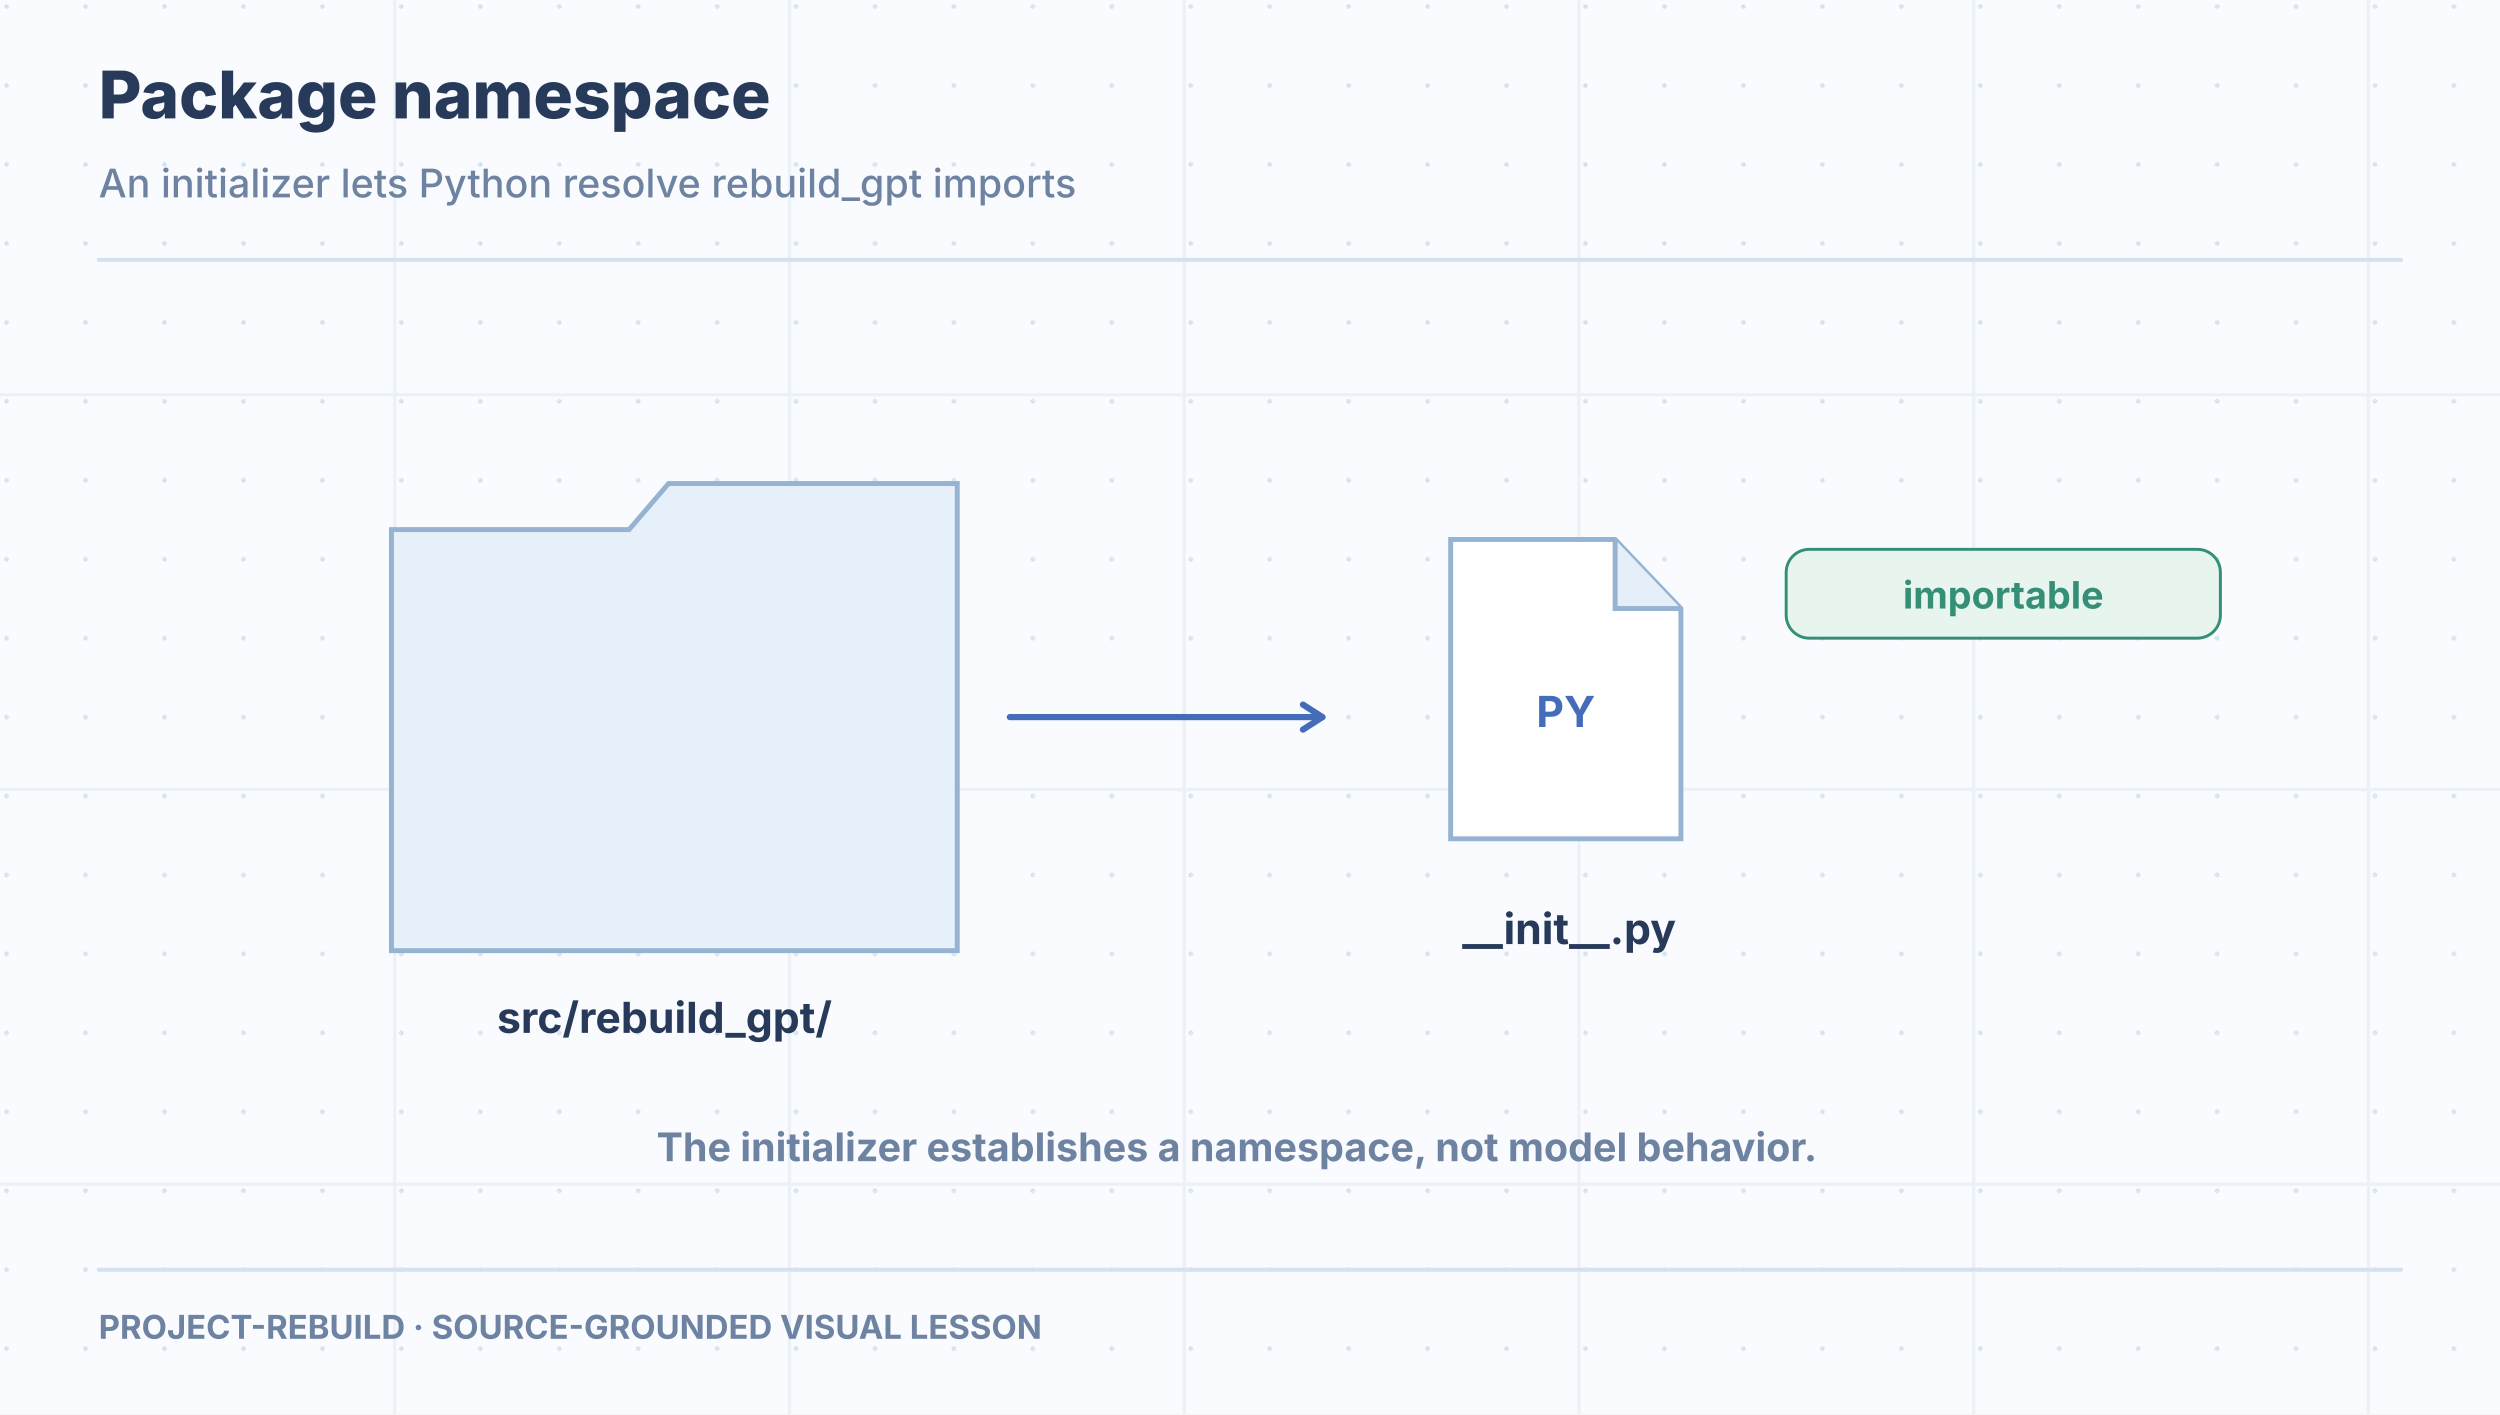
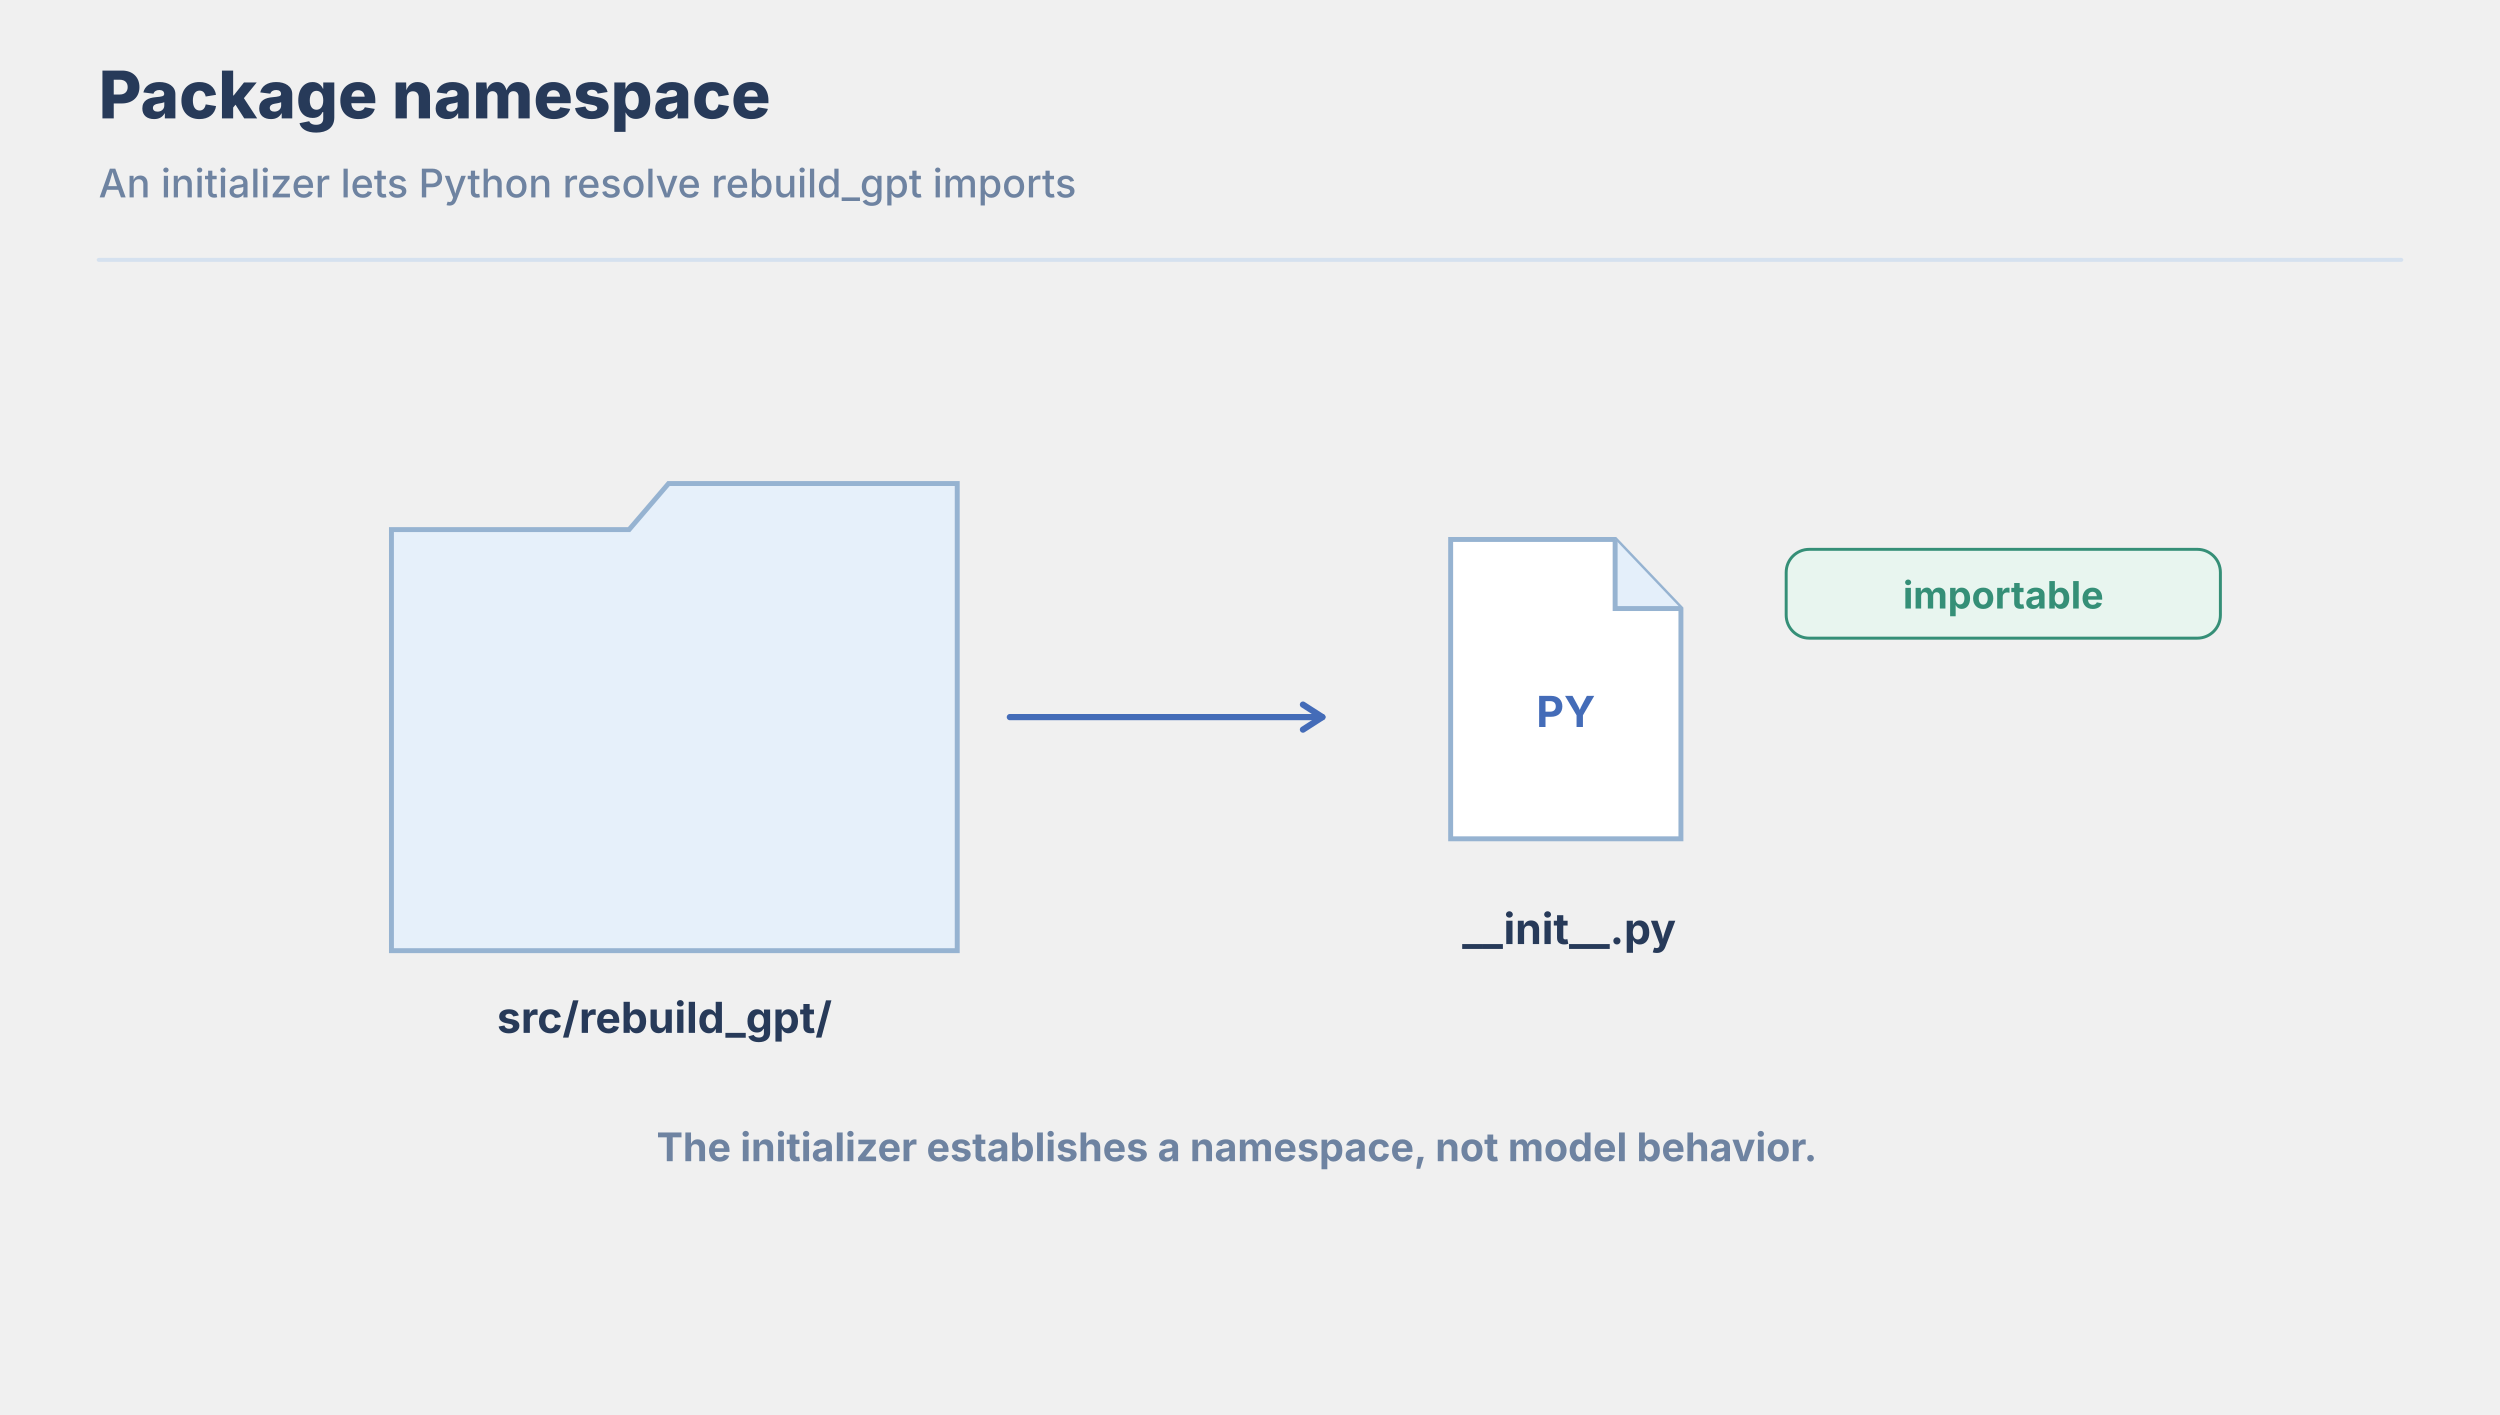
<svg xmlns="http://www.w3.org/2000/svg" width="760" height="430" viewBox="0 0 760 430" preserveAspectRatio="xMidYMid meet" role="img" aria-labelledby="rebuild-2-4-module-title rebuild-2-4-module-desc" data-tl-diagram-id="rebuild-2-4-module" data-design-version="1">
-   <defs>
-     <pattern id="dots" width="24" height="24" patternUnits="userSpaceOnUse">
-       <circle cx="2" cy="2" r=".7" fill="#D1E0EF" />
-     </pattern>
-   </defs>
-   <rect width="760" height="430" fill="#F9FBFE" />
-   <rect width="760" height="430" fill="url(#dots)" />
-   <path d="M0 120H760M0 240H760M0 360H760M120 0V430M240 0V430M360 0V430M480 0V430M600 0V430M720 0V430" stroke="#EBF1F8" stroke-width="1" />
  <g font-family="-apple-system,BlinkMacSystemFont,Inter,Arial,sans-serif" data-motif="illustration-main">
    <text x="30" y="36" font-size="20" text-anchor="start" fill="#273A59" font-weight="780">Package namespace</text>
    <text x="30" y="60" font-size="12" text-anchor="start" fill="#6E83A1" font-weight="520">An initializer lets Python resolve rebuild_gpt imports</text>
    <path d="M30 79H730" fill="none" stroke="#D5E1EF" stroke-width="1.2" stroke-linecap="round" stroke-linejoin="round" />
    <path d="M119 161h72.24l12 -14h87.76v142h-172z" fill="#E6F0FA" stroke="#96B3D1" stroke-width="1.5" />
    <text x="202" y="314" font-size="13" text-anchor="middle" fill="#273A59" font-weight="650">src/rebuild_gpt/</text>
    <path d="M307 218L402 218" fill="none" stroke="#446CB8" stroke-width="1.9" stroke-linecap="round" stroke-linejoin="round" />
    <path d="M396.1 221.8L402 218L396.1 214.2" fill="none" stroke="#446CB8" stroke-width="1.9" stroke-linecap="round" stroke-linejoin="round" />
    <path d="M441 164h50l20 21v70h-70z" fill="#fff" stroke="#96B3D1" stroke-width="1.5" />
    <path d="M491 164v21h20" fill="#E4EFFA" stroke="#96B3D1" stroke-width="1.5" />
    <text x="476" y="221" font-size="13" text-anchor="middle" fill="#446CB8" font-weight="750">PY</text>
    <text x="477" y="287" font-size="13" text-anchor="middle" fill="#273A59" font-weight="650">__init__.py</text>
    <rect x="543" y="167" width="132" height="27" rx="7" fill="#E8F5EF" stroke="#358F77" stroke-width="0.9" />
    <text x="609" y="185" font-size="11.5" text-anchor="middle" fill="#358F77" font-weight="720">importable</text>
    <text x="376" y="353" font-size="12" text-anchor="middle" fill="#6E83A1" font-weight="650">The initializer establishes a namespace, not model behavior.</text>
-     <path d="M30 386H730" fill="none" stroke="#D5E1EF" stroke-width="1.2" stroke-linecap="round" stroke-linejoin="round" />
-     <text x="30" y="407" font-size="10" text-anchor="start" fill="#6E83A1" font-weight="680">PROJECT-REBUILD · SOURCE-GROUNDED VISUAL LESSON</text>
  </g>
</svg>
